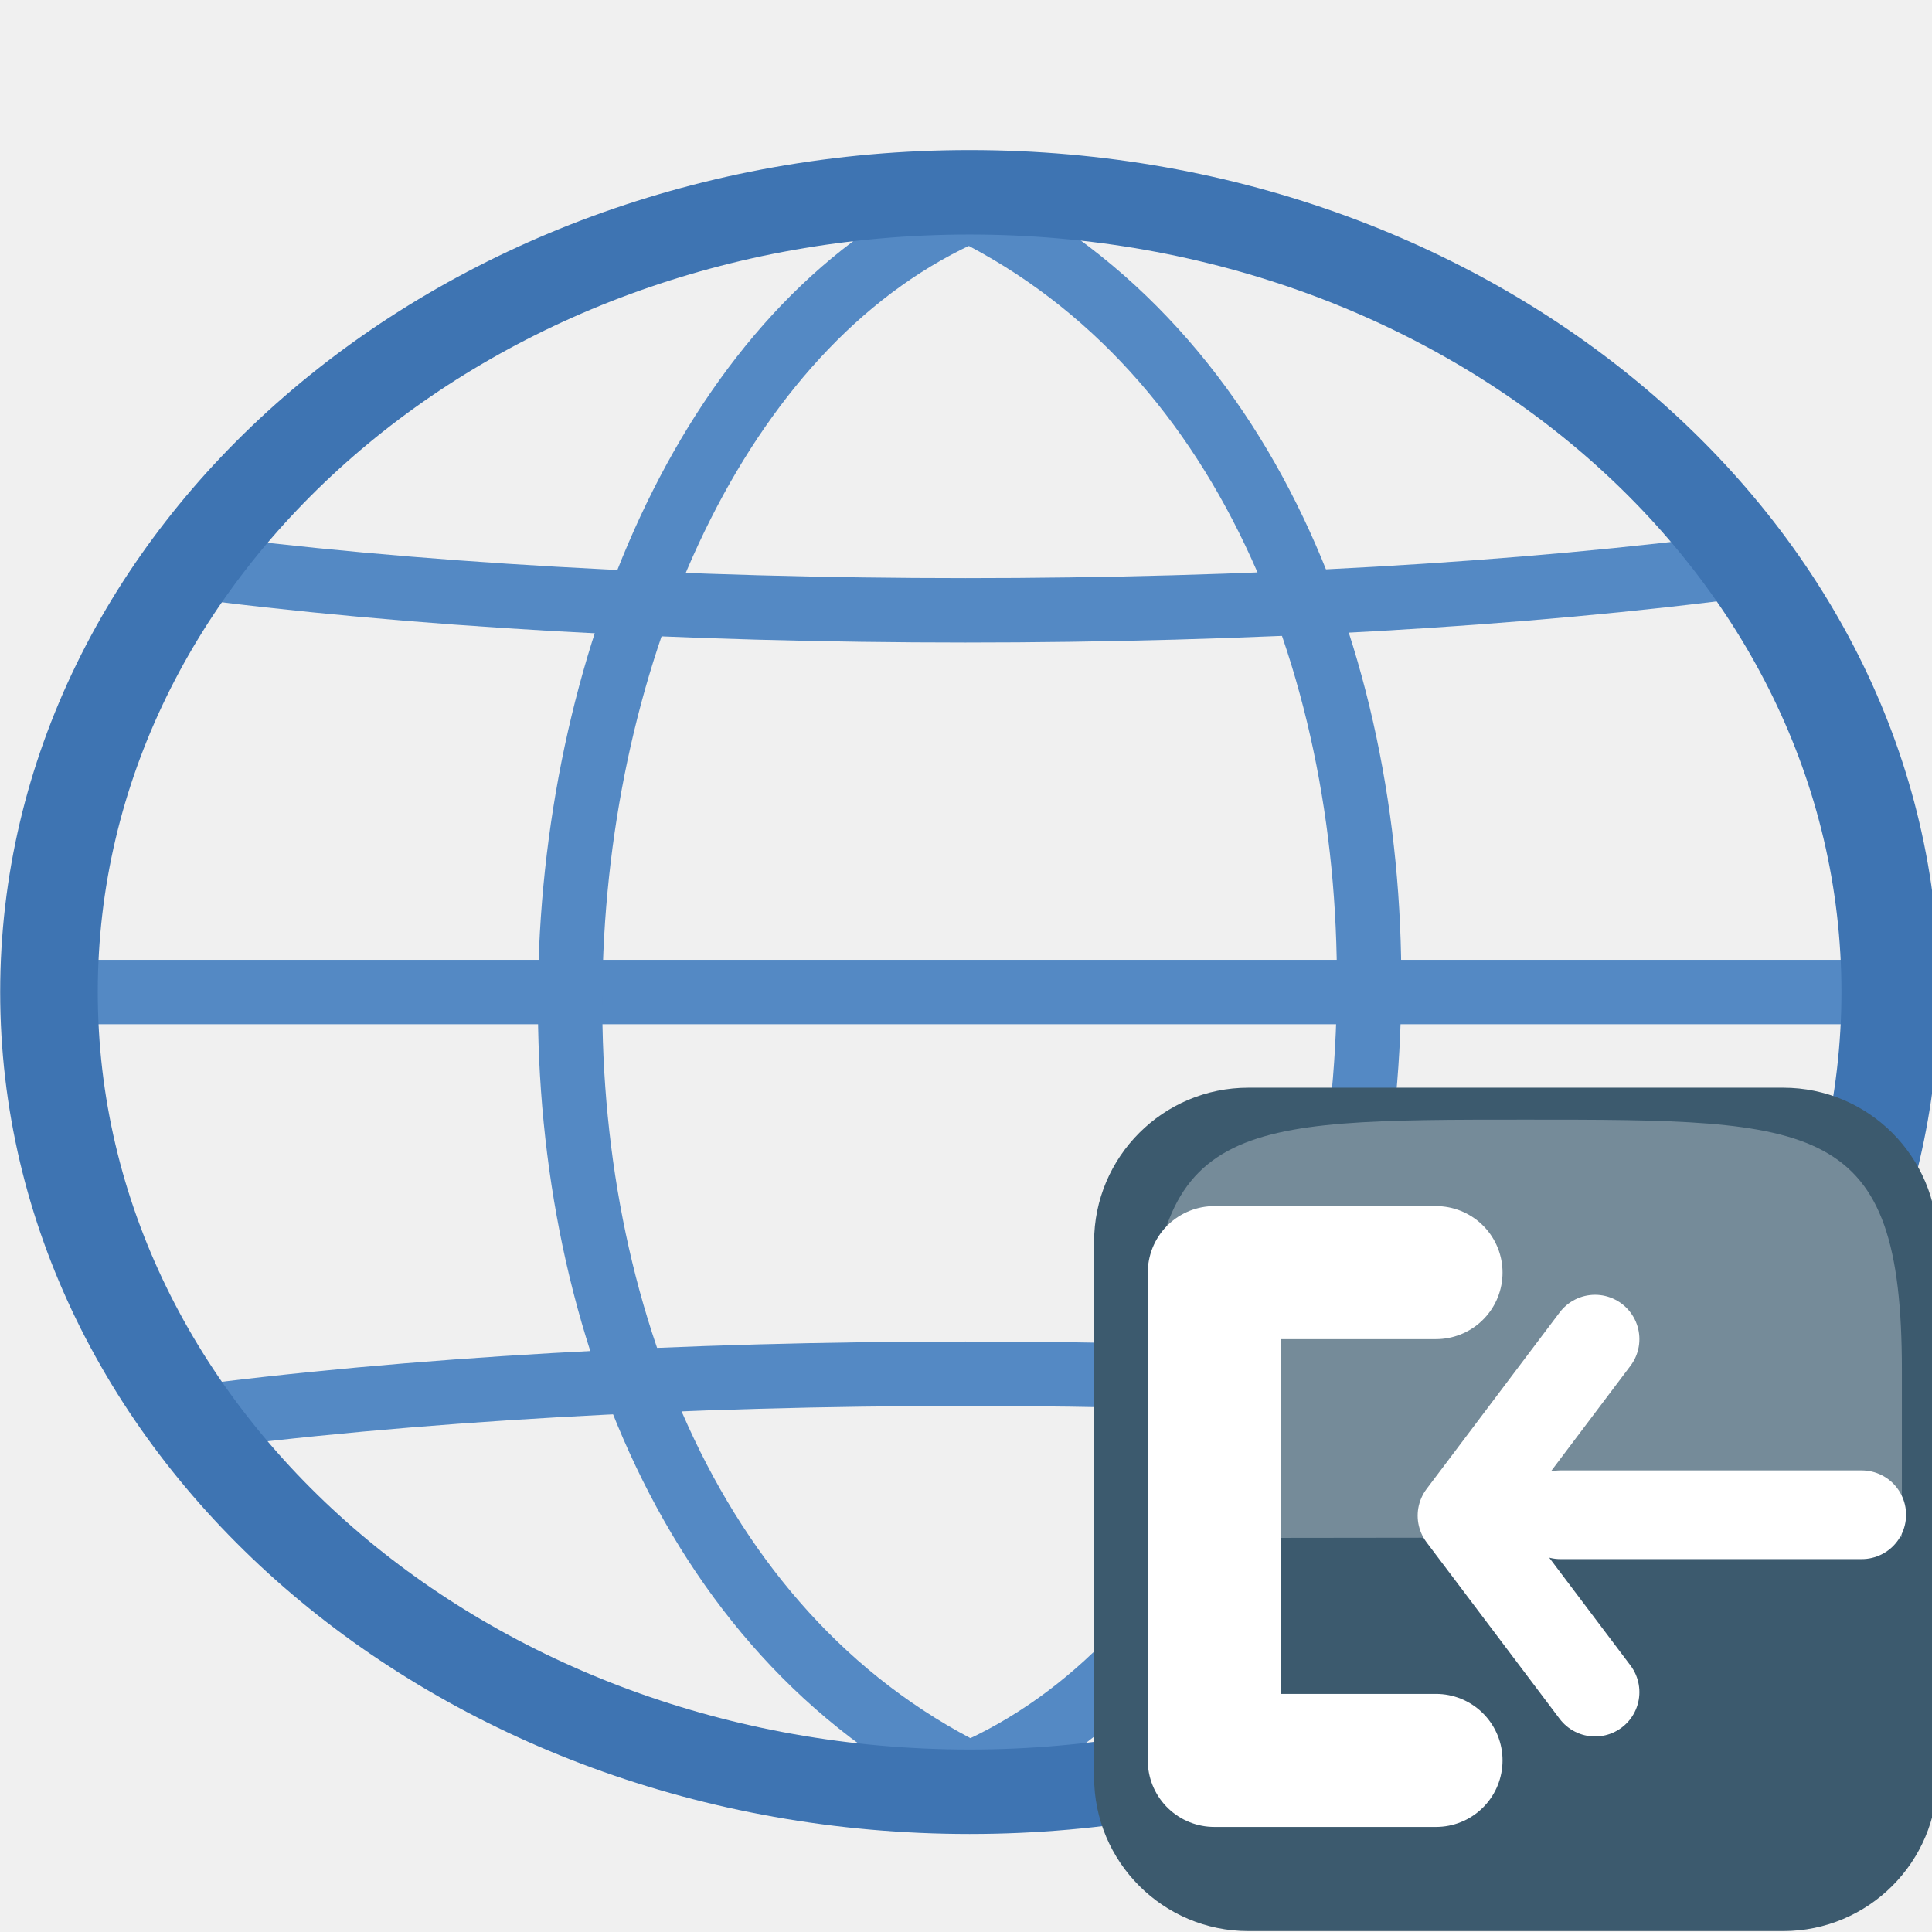
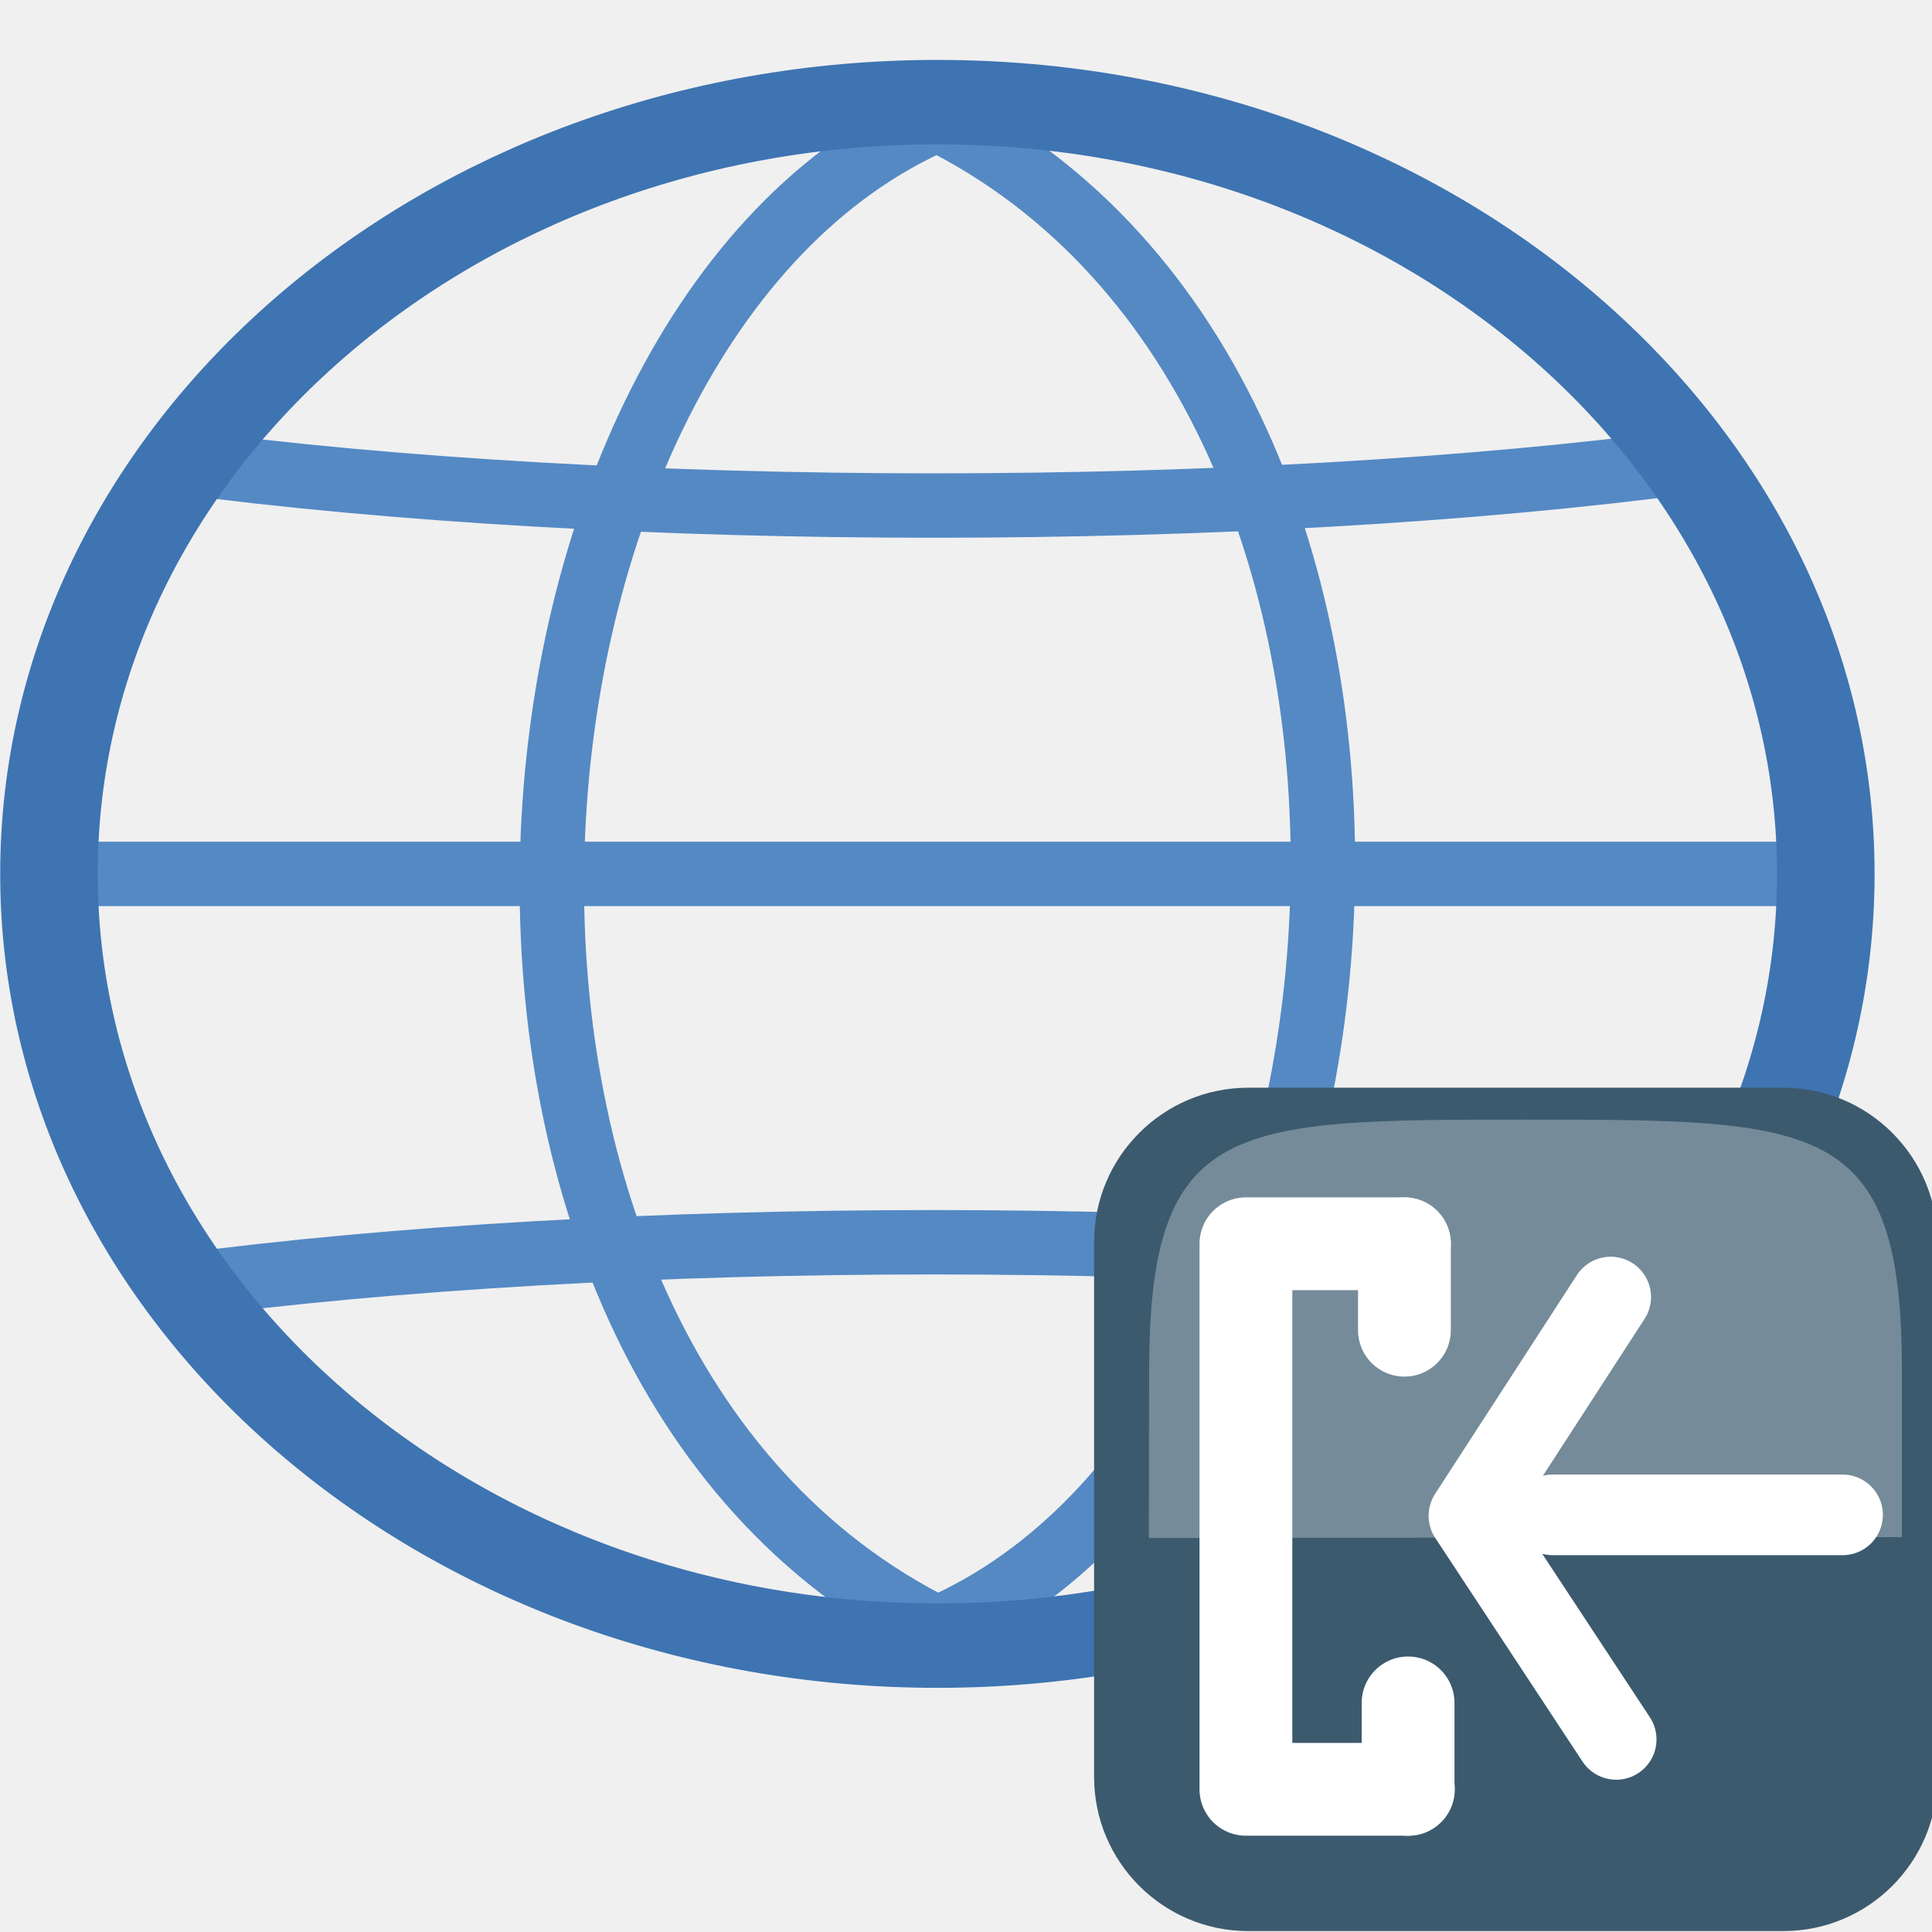
- <svg xmlns="http://www.w3.org/2000/svg" width="24" height="24" viewBox="0 0 6.35 6.35" version="1.1" id="svg8">
+ <svg xmlns="http://www.w3.org/2000/svg" id="svg8" version="1.1" viewBox="0 0 6.35 6.35" height="24" width="24">
  <defs id="defs2" />
-   <g fill="none" transform="matrix(0.2645833,0,0,0.2645833,0.01182026,-2.031063)" id="g108">
-     <g stroke="#5489c4" stroke-width="0.8" id="g104">
-       <path d="m 12,10.287 c 7.116,3.532 6.099,16.777 0,19.426" id="path94" />
-       <path d="M 0.818,20 H 23.182" id="path96" />
-       <path d="m 2.19,14.689 c 5.693,0.759 13.825,0.759 19.518,0" id="path98" />
-       <path d="m 2.19,25.311 c 5.693,-0.759 13.825,-0.759 19.518,0" id="path100" />
-       <path d="m 12,10.287 c -6.099,2.649 -7.116,15.894 0,19.426" id="path102" />
+   <g style="fill:none;stroke-width:1.036" id="g108" transform="matrix(0.2553238,0,0,0.2553255,0.01703996,-2.234228)">
+     <g style="stroke:#5489c4;stroke-width:0.829" id="g104">
+       <path style="stroke-width:0.829" id="path94" d="m 12,10.287 c 7.116,3.532 6.099,16.777 0,19.426" />
+       <path style="stroke-width:0.829" id="path96" d="M 0.818,20 H 23.182" />
+       <path style="stroke-width:0.829" id="path98" d="m 2.19,14.689 c 5.693,0.759 13.825,0.759 19.518,0" />
+       <path style="stroke-width:0.829" id="path100" d="m 2.19,25.311 c 5.693,-0.759 13.825,-0.759 19.518,0" />
+       <path style="stroke-width:0.829" id="path102" d="m 12,10.287 c -6.099,2.649 -7.116,15.894 0,19.426" />
    </g>
-     <path d="m 6.966,13.809 a 12.112,12.157 0 1 1 -24.225,0 12.112,12.157 0 1 1 24.225,0 z" stroke="#3e74b2" stroke-width="1.284" transform="matrix(0.9441862,0,0,0.8171557,16.85938,8.715626)" id="path106" />
+     <path style="stroke:#3e74b2;stroke-width:1.33" id="path106" transform="matrix(0.9441862,0,0,0.8171557,16.85938,8.715626)" d="m 6.966,13.809 a 12.112,12.157 0 1 1 -24.225,0 12.112,12.157 0 1 1 24.225,0 z" />
  </g>
-   <rect fill="#3c5a6e" height="2.772" rx="0.507" width="2.772" x="3.596" y="3.575" id="rect171" style="stroke-width:0.252" />
-   <path d="m 3.776,5.055 2.475,-0.003 v -0.55 c 0,-0.822 -0.275,-0.822 -1.237,-0.822 -0.962,0 -1.237,0 -1.237,0.825 z" fill="#fcffff" fill-rule="evenodd" opacity="0.3" id="path173" style="stroke-width:0.275" />
-   <g fill="none" stroke="#ffffff" stroke-linecap="round" stroke-linejoin="round" id="g179" transform="matrix(0.2915049,0,0,0.2915049,-0.4397989,-0.4084196)">
-     <path d="m 17.7,15.75 h -2.5 v 5.5 h 2.5" stroke-width="1.5" id="path175" />
-     <path d="m 19.493,20.48 -1.5,-1.99 1.5,-1.99 m 3.007,1.98 h -3.397" id="path177" />
-   </g>
+   <rect fill="#3c5a6e" style="stroke-width:0.252" id="rect171" y="3.575" x="3.596" width="2.772" rx="0.507" height="2.772" />
+   <path opacity="0.3" fill="#fcffff" fill-rule="evenodd" style="stroke-width:0.275" id="path173" d="m 3.776,5.055 2.475,-0.003 v -0.55 c 0,-0.822 -0.275,-0.822 -1.237,-0.822 -0.962,0 -1.237,0 -1.237,0.825 z" />
+   <path d="M 4.616,4.088 H 4.095 v 1.793 h 0.534" id="path175" style="fill:none;stroke:#ffffff;stroke-width:0.305;stroke-linecap:round;stroke-linejoin:round;stroke-miterlimit:4;stroke-dasharray:none" />
+   <path d="M 5.312,5.717 4.828,4.982 5.294,4.263 M 6.056,4.979 H 5.103" id="path177" style="fill:none;stroke:#ffffff;stroke-width:0.265;stroke-linecap:round;stroke-linejoin:round;stroke-miterlimit:4;stroke-dasharray:none" />
+   <path id="path826" d="M 4.616,4.088 V 4.372" style="opacity:1;vector-effect:none;fill:none;fill-opacity:1;stroke:#ffffff;stroke-width:0.305;stroke-linecap:round;stroke-linejoin:round;stroke-miterlimit:4;stroke-dasharray:none;stroke-dashoffset:0;stroke-opacity:1" />
+   <path id="path826-5" d="M 4.628,5.597 V 5.881" style="opacity:1;vector-effect:none;fill:none;fill-opacity:1;stroke:#ffffff;stroke-width:0.305;stroke-linecap:round;stroke-linejoin:round;stroke-miterlimit:4;stroke-dasharray:none;stroke-dashoffset:0;stroke-opacity:1" />
</svg>
